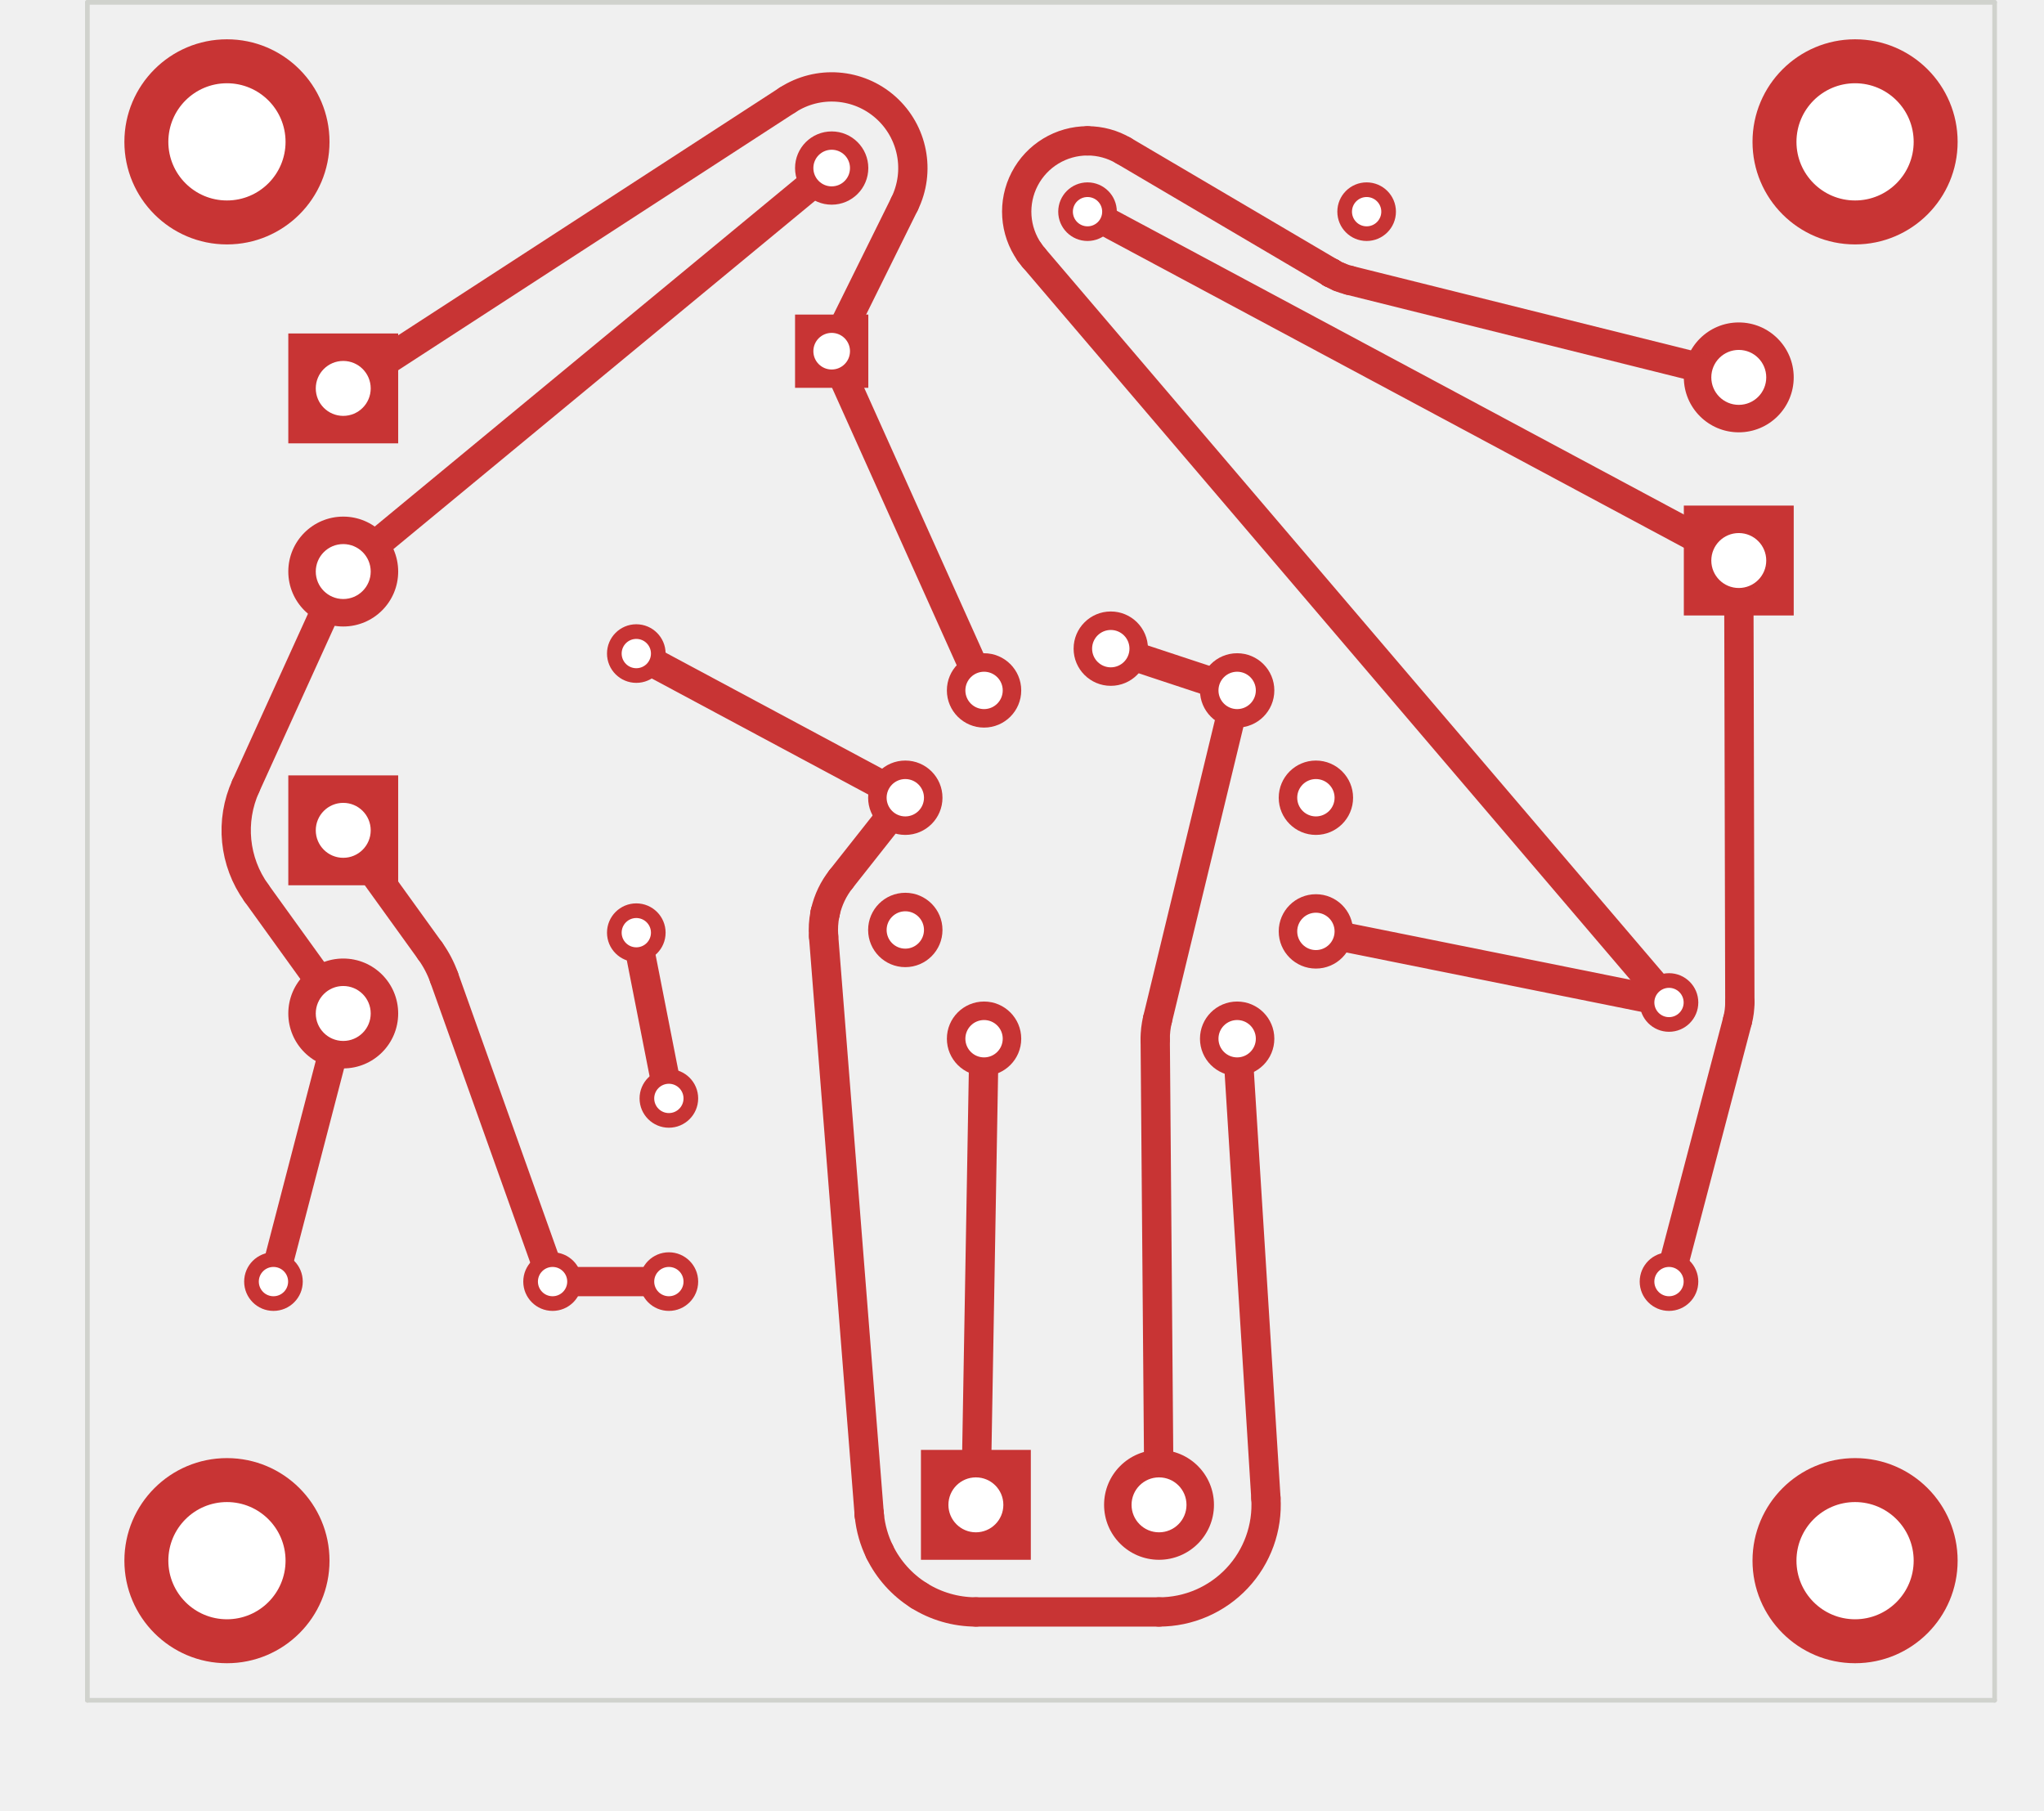
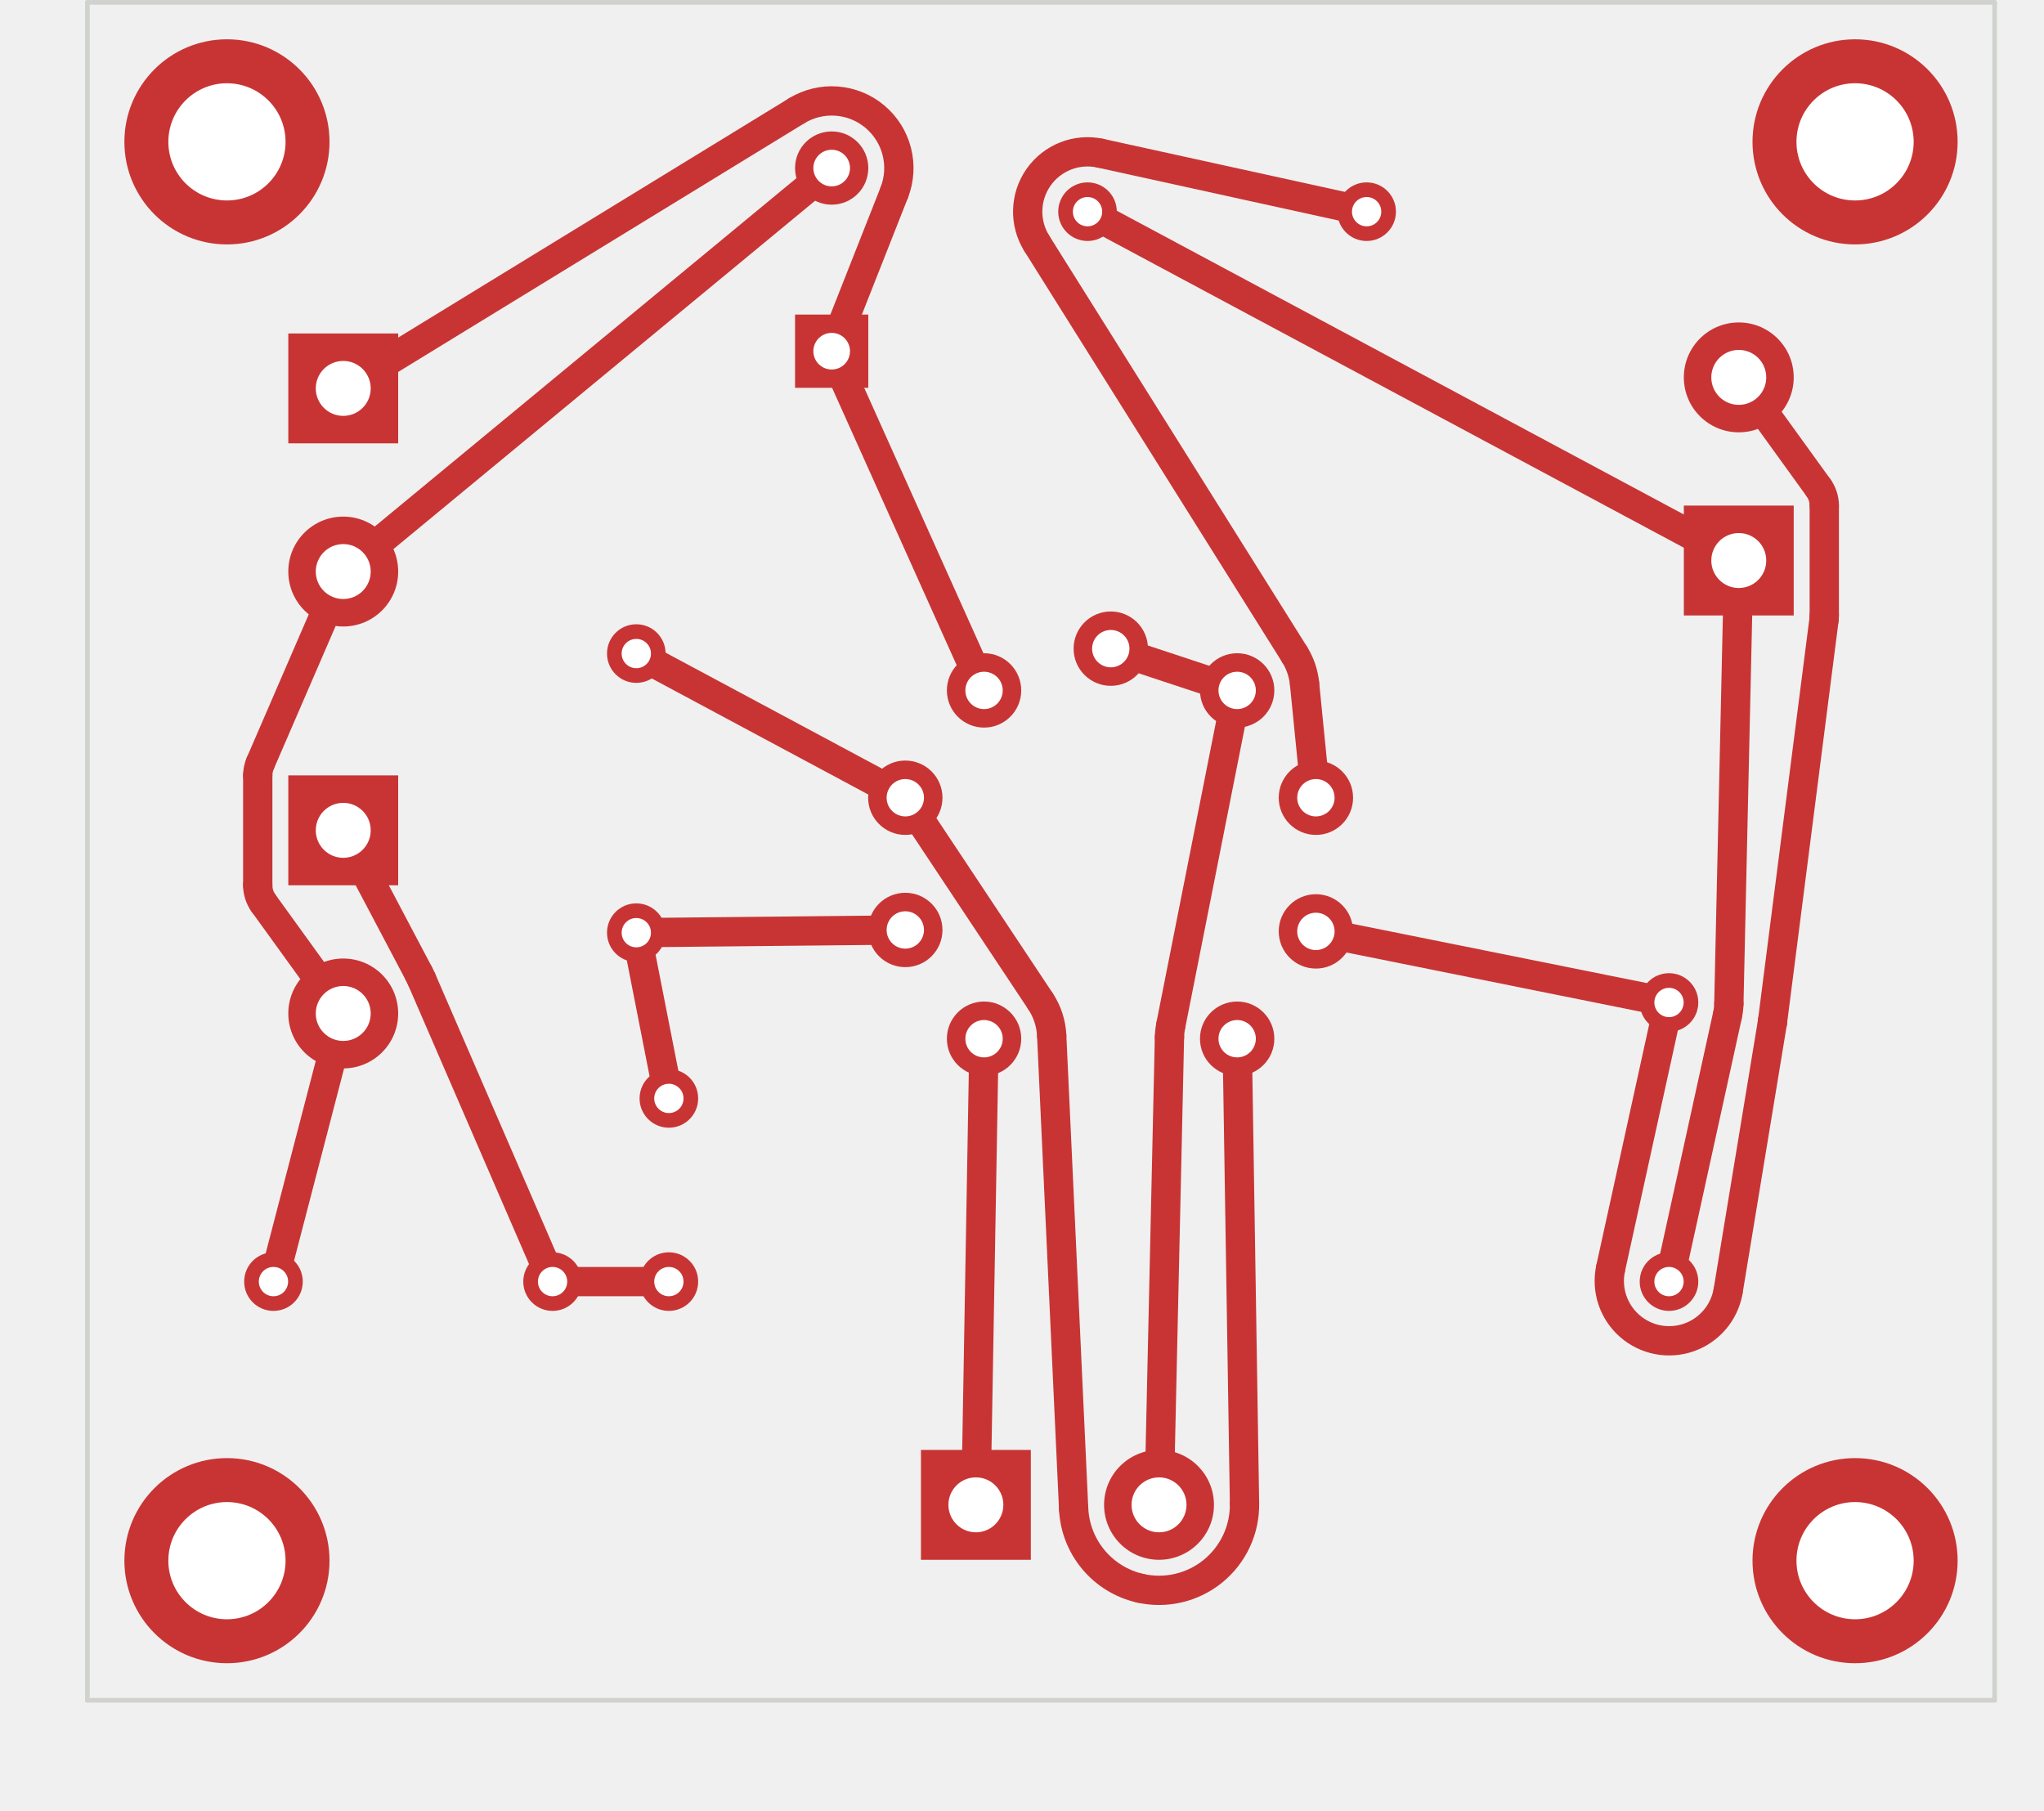
<svg xmlns="http://www.w3.org/2000/svg" version="1.1" width="55.804mm" height="49.428mm" viewBox="0 0 55.804 49.428">
  <g style="fill:#000000; fill-opacity:1;stroke:#000000; stroke-opacity:1; stroke-linecap:round; stroke-linejoin:round;" transform="translate(0 0) scale(1 1)">
    <path style="fill:#C83434; fill-opacity:1; stroke:none;fill-rule:evenodd;" d="M 23.706,10.588 21.706,10.588 21.706,8.588 23.706,8.588 Z" />
  </g>
  <g style="fill:#C83434; fill-opacity:1; stroke:none;">
    <circle cx="22.706" cy="4.588" r="1" />
  </g>
  <g style="fill:#C83434; fill-opacity:1; stroke:none;">
    <circle cx="18.261" cy="34.989" r="0.8" />
  </g>
  <g style="fill:#C83434; fill-opacity:1; stroke:none;">
    <circle cx="18.261" cy="29.988" r="0.8" />
  </g>
  <g style="fill:#C83434; fill-opacity:1; stroke:none;">
    <circle cx="6.196" cy="3.873" r="2.8" />
  </g>
  <g style="fill:#C83434; fill-opacity:1; stroke:none;">
    <circle cx="50.646" cy="3.873" r="2.8" />
  </g>
  <g style="fill:#C83434; fill-opacity:1; stroke:none;">
    <circle cx="50.646" cy="42.608" r="2.8" />
  </g>
  <g style="fill:#C83434; fill-opacity:1; stroke:none;">
    <circle cx="17.372" cy="17.843" r="0.8" />
  </g>
  <g style="fill:#C83434; fill-opacity:1; stroke:none;">
    <circle cx="17.372" cy="25.463" r="0.8" />
    <circle cx="37.311" cy="5.779" r="0.8" />
  </g>
  <g style="fill:#C83434; fill-opacity:1; stroke:none;">
    <circle cx="29.691" cy="5.779" r="0.8" />
    <circle cx="45.566" cy="27.369" r="0.8" />
  </g>
  <g style="fill:#C83434; fill-opacity:1; stroke:none;">
    <circle cx="45.566" cy="34.989" r="0.8" />
    <path style="fill:#C83434; fill-opacity:1; stroke:none;fill-rule:evenodd;" d="M 7.871,21.169 10.871,21.169 10.871,24.169 7.871,24.169 Z" />
    <circle cx="9.371" cy="27.669" r="1.5" />
    <path style="fill:#C83434; fill-opacity:1; stroke:none;fill-rule:evenodd;" d="M 7.871,9.104 10.871,9.104 10.871,12.104 7.871,12.104 Z" />
  </g>
  <g style="fill:#C83434; fill-opacity:1; stroke:none;">
    <circle cx="9.371" cy="15.604" r="1.5" />
    <path style="fill:#C83434; fill-opacity:1; stroke:none;fill-rule:evenodd;" d="M 25.143,42.584 25.143,39.584 28.143,39.584 28.143,42.584 Z" />
  </g>
  <g style="fill:#C83434; fill-opacity:1; stroke:none;">
    <circle cx="31.643" cy="41.084" r="1.5" />
  </g>
  <g style="fill:#C83434; fill-opacity:1; stroke:none;">
    <circle cx="15.086" cy="34.989" r="0.8" />
  </g>
  <g style="fill:#C83434; fill-opacity:1; stroke:none;">
    <circle cx="7.466" cy="34.989" r="0.8" />
    <circle cx="33.776" cy="28.358" r="1.015" />
  </g>
  <g style="fill:#C83434; fill-opacity:1; stroke:none;">
    <circle cx="35.926" cy="25.428" r="1.015" />
  </g>
  <g style="fill:#C83434; fill-opacity:1; stroke:none;">
    <circle cx="35.926" cy="21.779" r="1.015" />
  </g>
  <g style="fill:#C83434; fill-opacity:1; stroke:none;">
    <circle cx="33.776" cy="18.849" r="1.015" />
  </g>
  <g style="fill:#C83434; fill-opacity:1; stroke:none;">
    <circle cx="30.326" cy="17.709" r="1.015" />
  </g>
  <g style="fill:#C83434; fill-opacity:1; stroke:none;">
    <circle cx="26.866" cy="18.849" r="1.015" />
  </g>
  <g style="fill:#C83434; fill-opacity:1; stroke:none;">
    <circle cx="24.716" cy="21.779" r="1.015" />
  </g>
  <g style="fill:#C83434; fill-opacity:1; stroke:none;">
    <circle cx="24.716" cy="25.389" r="1.015" />
  </g>
  <g style="fill:#C83434; fill-opacity:1; stroke:none;">
    <circle cx="26.866" cy="28.358" r="1.015" />
    <path style="fill:#C83434; fill-opacity:1; stroke:none;fill-rule:evenodd;" d="M 48.971,16.803 45.971,16.803 45.971,13.803 48.971,13.803 Z" />
  </g>
  <g style="fill:#C83434; fill-opacity:1; stroke:none;">
    <circle cx="47.471" cy="10.303" r="1.5" />
  </g>
  <g style="fill:#C83434; fill-opacity:1; stroke:none;">
    <circle cx="6.196" cy="42.608" r="2.8" />
  </g>
  <g style="fill:none;  stroke:#C83434; stroke-width:0.8; stroke-opacity:1;  stroke-linecap:round; stroke-linejoin:round;">
-     <path d="M31.643 41.084 L31.539 28.377 " />
-     <path d="M31.602 27.832 A2.237 2.237 0.0 0 0 31.539 28.377" />
-     <path d="M31.602 27.832 L33.776 18.849 " />
+     <path d="M31.643 41.084 L31.928 28.317 " />
+     <path d="M31.963 27.999 A1.849 1.849 0.0 0 0 31.928 28.317" />
+     <path d="M31.963 27.999 L33.776 18.849 " />
    <path d="M29.691 5.779 L47.471 15.303 " />
-     <path d="M47.471 15.303 L47.5 27.364 " />
-     <path d="M47.437 27.859 A1.933 1.933 0.0 0 0 47.5 27.364" />
-     <path d="M47.437 27.859 L45.566 34.989 " />
+     <path d="M47.471 15.303 L47.2 27.405 " />
+     <path d="M47.162 27.719 A1.634 1.634 0.0 0 0 47.2 27.405" />
+     <path d="M47.162 27.719 L45.566 34.989 " />
    <path d="M22.706 4.588 L9.371 15.604 " />
-     <path d="M45.566 27.369 L28.221 7.033 " />
-     <path d="M28.108 6.888 A1.933 1.933 0.0 0 0 28.221 7.033" />
-     <path d="M29.691 3.845 A1.933 1.933 0.0 0 0 28.108 6.888" />
-     <path d="M30.672 4.112 A1.933 1.933 0.0 0 0 29.691 3.845" />
-     <path d="M30.672 4.112 L36.33 7.444 " />
-     <path d="M36.33 7.444 A0.435 0.435 0.0 0 0 36.332 7.445" />
-     <path d="M36.332 7.445 A1.917 1.917 0.0 0 0 36.34 7.45" />
-     <path d="M36.34 7.45 A1.99 1.99 0.0 0 0 36.352 7.457" />
-     <path d="M36.352 7.457 A1.933 1.933 0.0 0 0 36.564 7.562" />
-     <path d="M36.564 7.562 A1.933 1.933 0.0 0 0 36.844 7.654" />
-     <path d="M36.844 7.654 L47.471 10.303 " />
-     <path d="M15.086 34.989 L12.125 26.687 " />
-     <path d="M12.125 26.687 A2.923 2.923 0.0 0 0 11.743 25.96" />
-     <path d="M11.743 25.96 L9.371 22.669 " />
-     <path d="M22.706 9.588 L24.693 5.571 " />
-     <path d="M24.693 5.571 A2.216 2.216 0.0 0 0 21.5 2.73" />
-     <path d="M21.5 2.73 L9.371 10.604 " />
+     <path d="M45.566 27.369 L43.97 34.638 " />
+     <path d="M43.97 34.638 A1.634 1.634 0.0 1 0 47.179 35.254" />
+     <path d="M47.179 35.254 L48.388 27.921 " />
+     <path d="M48.388 27.921 L48.394 27.877 " />
+     <path d="M48.394 27.877 L49.799 16.91 " />
+     <path d="M49.799 16.91 L49.805 16.803 " />
+     <path d="M49.805 16.803 L49.805 13.803 " />
+     <path d="M49.805 13.803 A0.834 0.834 0.0 0 0 49.647 13.315" />
+     <path d="M49.647 13.315 L47.471 10.303 " />
+     <path d="M37.311 5.779 L30.042 4.183 " />
+     <path d="M30.042 4.183 A1.634 1.634 0.0 0 0 28.307 6.647" />
+     <path d="M28.307 6.647 L35.343 17.866 " />
+     <path d="M35.616 18.665 A1.849 1.849 0.0 0 0 35.343 17.866" />
+     <path d="M35.616 18.665 L35.926 21.779 " />
+     <path d="M15.086 34.989 L11.513 26.741 " />
+     <path d="M11.513 26.741 L11.435 26.58 " />
+     <path d="M11.435 26.58 L9.371 22.669 " />
+     <path d="M22.706 9.588 L24.413 5.261 " />
+     <path d="M24.413 5.261 A1.834 1.834 0.0 0 0 21.749 3.025" />
+     <path d="M21.749 3.025 L9.371 10.604 " />
    <path d="M26.643 41.084 L26.866 28.358 " />
-     <path d="M9.371 15.604 L6.71 21.46 " />
-     <path d="M6.71 21.46 A2.923 2.923 0.0 0 0 7 24.379" />
-     <path d="M7 24.379 L9.371 27.669 " />
-     <path d="M24.716 21.779 L22.961 24.002 " />
-     <path d="M22.961 24.002 A2.237 2.237 0.0 0 0 22.535 24.893" />
-     <path d="M22.535 24.893 A2.236 2.236 0.0 0 0 22.523 24.947" />
-     <path d="M22.523 24.947 A2.237 2.237 0.0 0 0 22.486 25.565" />
-     <path d="M22.486 25.565 L23.729 41.315 " />
-     <path d="M23.729 41.315 A2.925 2.925 0.0 0 0 23.735 41.382" />
-     <path d="M23.735 41.382 A2.923 2.923 0.0 0 0 24.017 42.367" />
-     <path d="M24.017 42.367 A2.923 2.923 0.0 0 0 25.088 43.559" />
-     <path d="M25.088 43.559 A2.923 2.923 0.0 0 0 26.643 44.008" />
-     <path d="M26.643 44.008 L31.643 44.008 " />
-     <path d="M31.643 44.008 A2.923 2.923 0.0 0 0 34.561 40.902" />
-     <path d="M34.561 40.902 L33.776 28.358 " />
+     <path d="M9.371 15.604 L7.106 20.838 " />
+     <path d="M7.106 20.838 A0.834 0.834 0.0 0 0 7.037 21.169" />
+     <path d="M7.037 21.169 L7.037 24.169 " />
+     <path d="M7.037 24.169 A0.834 0.834 0.0 0 0 7.195 24.658" />
+     <path d="M7.195 24.658 L9.371 27.669 " />
+     <path d="M24.716 21.779 L28.407 27.336 " />
+     <path d="M28.713 28.273 A1.849 1.849 0.0 0 0 28.407 27.336" />
+     <path d="M28.713 28.273 L29.312 41.193 " />
+     <path d="M29.312 41.193 A2.334 2.334 0.0 0 0 31.13 43.361" />
+     <path d="M31.13 43.361 A2.334 2.334 0.0 0 0 33.977 41.048" />
+     <path d="M33.977 41.048 L33.776 28.358 " />
    <path d="M22.706 9.588 L26.866 18.849 " />
    <path d="M45.566 27.369 L35.926 25.428 " />
    <path d="M17.372 17.843 L24.716 21.779 " />
    <path d="M9.371 27.669 L7.466 34.989 " />
+     <path d="M17.372 25.463 L24.716 25.389 " />
    <path d="M18.261 29.988 L17.372 25.463 " />
    <path d="M33.776 18.849 L30.326 17.709 " />
    <path d="M18.261 34.989 L15.086 34.989 " />
  </g>
  <g style="fill:none;  stroke:#D0D2CD; stroke-width:0.127; stroke-opacity:1;  stroke-linecap:round; stroke-linejoin:round;">
    <path d="M54.456 0.064 L54.456 46.419 " />
    <path d="M2.386 0.064 L2.386 46.419 " />
    <path d="M54.456 0.064 L2.386 0.064 " />
    <path d="M2.386 46.419 L54.456 46.419 " />
  </g>
  <g style="fill:#FFFFFF; fill-opacity:1; stroke:none;">
    <circle cx="22.706" cy="9.588" r="0.5" />
  </g>
  <g style="fill:#FFFFFF; fill-opacity:1; stroke:none;">
    <circle cx="22.706" cy="4.588" r="0.5" />
  </g>
  <g style="fill:#FFFFFF; fill-opacity:1; stroke:none;">
    <circle cx="18.261" cy="34.989" r="0.4" />
  </g>
  <g style="fill:#FFFFFF; fill-opacity:1; stroke:none;">
    <circle cx="18.261" cy="29.988" r="0.4" />
  </g>
  <g style="fill:#FFFFFF; fill-opacity:1; stroke:none;">
    <circle cx="6.196" cy="3.873" r="1.6" />
  </g>
  <g style="fill:#FFFFFF; fill-opacity:1; stroke:none;">
    <circle cx="50.646" cy="3.873" r="1.6" />
  </g>
  <g style="fill:#FFFFFF; fill-opacity:1; stroke:none;">
    <circle cx="50.646" cy="42.608" r="1.6" />
  </g>
  <g style="fill:#FFFFFF; fill-opacity:1; stroke:none;">
    <circle cx="17.372" cy="17.843" r="0.4" />
  </g>
  <g style="fill:#FFFFFF; fill-opacity:1; stroke:none;">
    <circle cx="17.372" cy="25.463" r="0.4" />
  </g>
  <g style="fill:#FFFFFF; fill-opacity:1; stroke:none;">
    <circle cx="37.311" cy="5.779" r="0.4" />
  </g>
  <g style="fill:#FFFFFF; fill-opacity:1; stroke:none;">
    <circle cx="29.691" cy="5.779" r="0.4" />
  </g>
  <g style="fill:#FFFFFF; fill-opacity:1; stroke:none;">
    <circle cx="45.566" cy="27.369" r="0.4" />
  </g>
  <g style="fill:#FFFFFF; fill-opacity:1; stroke:none;">
    <circle cx="45.566" cy="34.989" r="0.4" />
  </g>
  <g style="fill:#FFFFFF; fill-opacity:1; stroke:none;">
    <circle cx="9.371" cy="22.669" r="0.75" />
  </g>
  <g style="fill:#FFFFFF; fill-opacity:1; stroke:none;">
    <circle cx="9.371" cy="27.669" r="0.75" />
  </g>
  <g style="fill:#FFFFFF; fill-opacity:1; stroke:none;">
    <circle cx="9.371" cy="10.604" r="0.75" />
  </g>
  <g style="fill:#FFFFFF; fill-opacity:1; stroke:none;">
    <circle cx="9.371" cy="15.604" r="0.75" />
  </g>
  <g style="fill:#FFFFFF; fill-opacity:1; stroke:none;">
    <circle cx="26.643" cy="41.084" r="0.75" />
  </g>
  <g style="fill:#FFFFFF; fill-opacity:1; stroke:none;">
    <circle cx="31.643" cy="41.084" r="0.75" />
  </g>
  <g style="fill:#FFFFFF; fill-opacity:1; stroke:none;">
    <circle cx="15.086" cy="34.989" r="0.4" />
  </g>
  <g style="fill:#FFFFFF; fill-opacity:1; stroke:none;">
    <circle cx="7.466" cy="34.989" r="0.4" />
  </g>
  <g style="fill:#FFFFFF; fill-opacity:1; stroke:none;">
    <circle cx="33.776" cy="28.358" r="0.51" />
  </g>
  <g style="fill:#FFFFFF; fill-opacity:1; stroke:none;">
    <circle cx="35.926" cy="25.428" r="0.51" />
  </g>
  <g style="fill:#FFFFFF; fill-opacity:1; stroke:none;">
    <circle cx="35.926" cy="21.779" r="0.51" />
  </g>
  <g style="fill:#FFFFFF; fill-opacity:1; stroke:none;">
    <circle cx="33.776" cy="18.849" r="0.51" />
  </g>
  <g style="fill:#FFFFFF; fill-opacity:1; stroke:none;">
    <circle cx="30.326" cy="17.709" r="0.51" />
  </g>
  <g style="fill:#FFFFFF; fill-opacity:1; stroke:none;">
    <circle cx="26.866" cy="18.849" r="0.51" />
  </g>
  <g style="fill:#FFFFFF; fill-opacity:1; stroke:none;">
    <circle cx="24.716" cy="21.779" r="0.51" />
  </g>
  <g style="fill:#FFFFFF; fill-opacity:1; stroke:none;">
    <circle cx="24.716" cy="25.389" r="0.51" />
  </g>
  <g style="fill:#FFFFFF; fill-opacity:1; stroke:none;">
    <circle cx="26.866" cy="28.358" r="0.51" />
  </g>
  <g style="fill:#FFFFFF; fill-opacity:1; stroke:none;">
    <circle cx="47.471" cy="15.303" r="0.75" />
  </g>
  <g style="fill:#FFFFFF; fill-opacity:1; stroke:none;">
    <circle cx="47.471" cy="10.303" r="0.75" />
  </g>
  <g style="fill:#FFFFFF; fill-opacity:1; stroke:none;">
    <circle cx="6.196" cy="42.608" r="1.6" />
  </g>
</svg>
